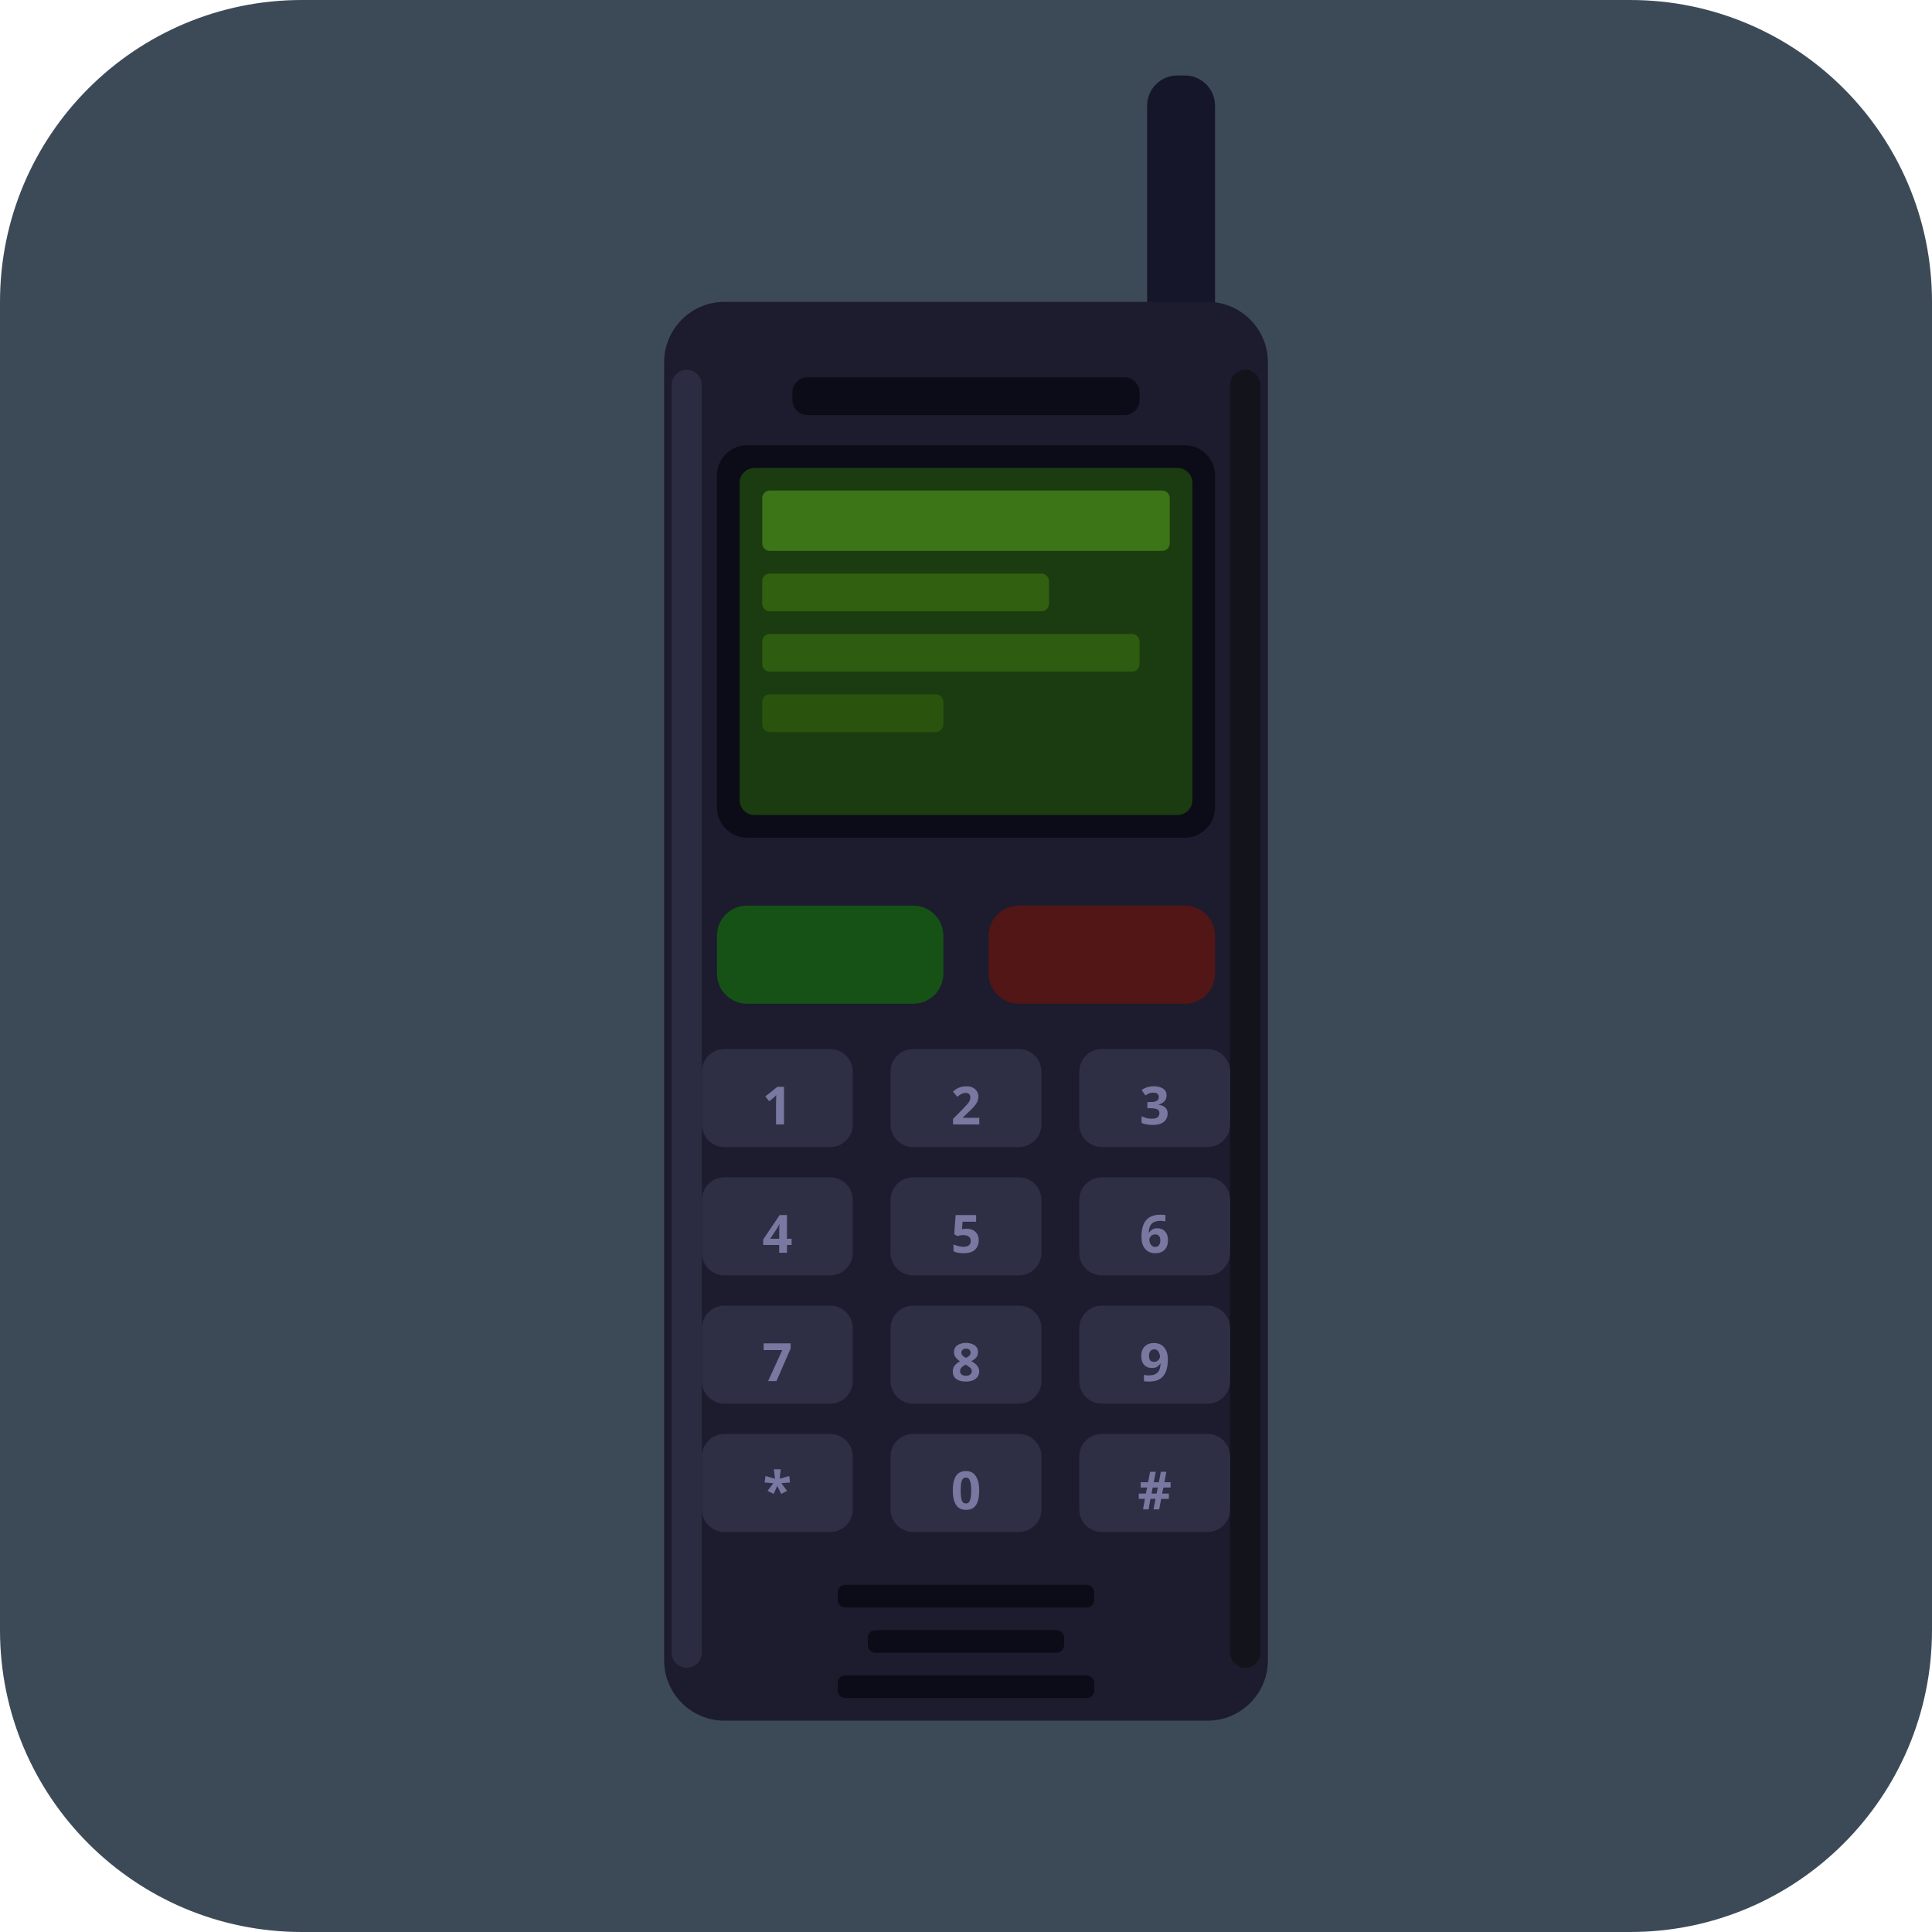
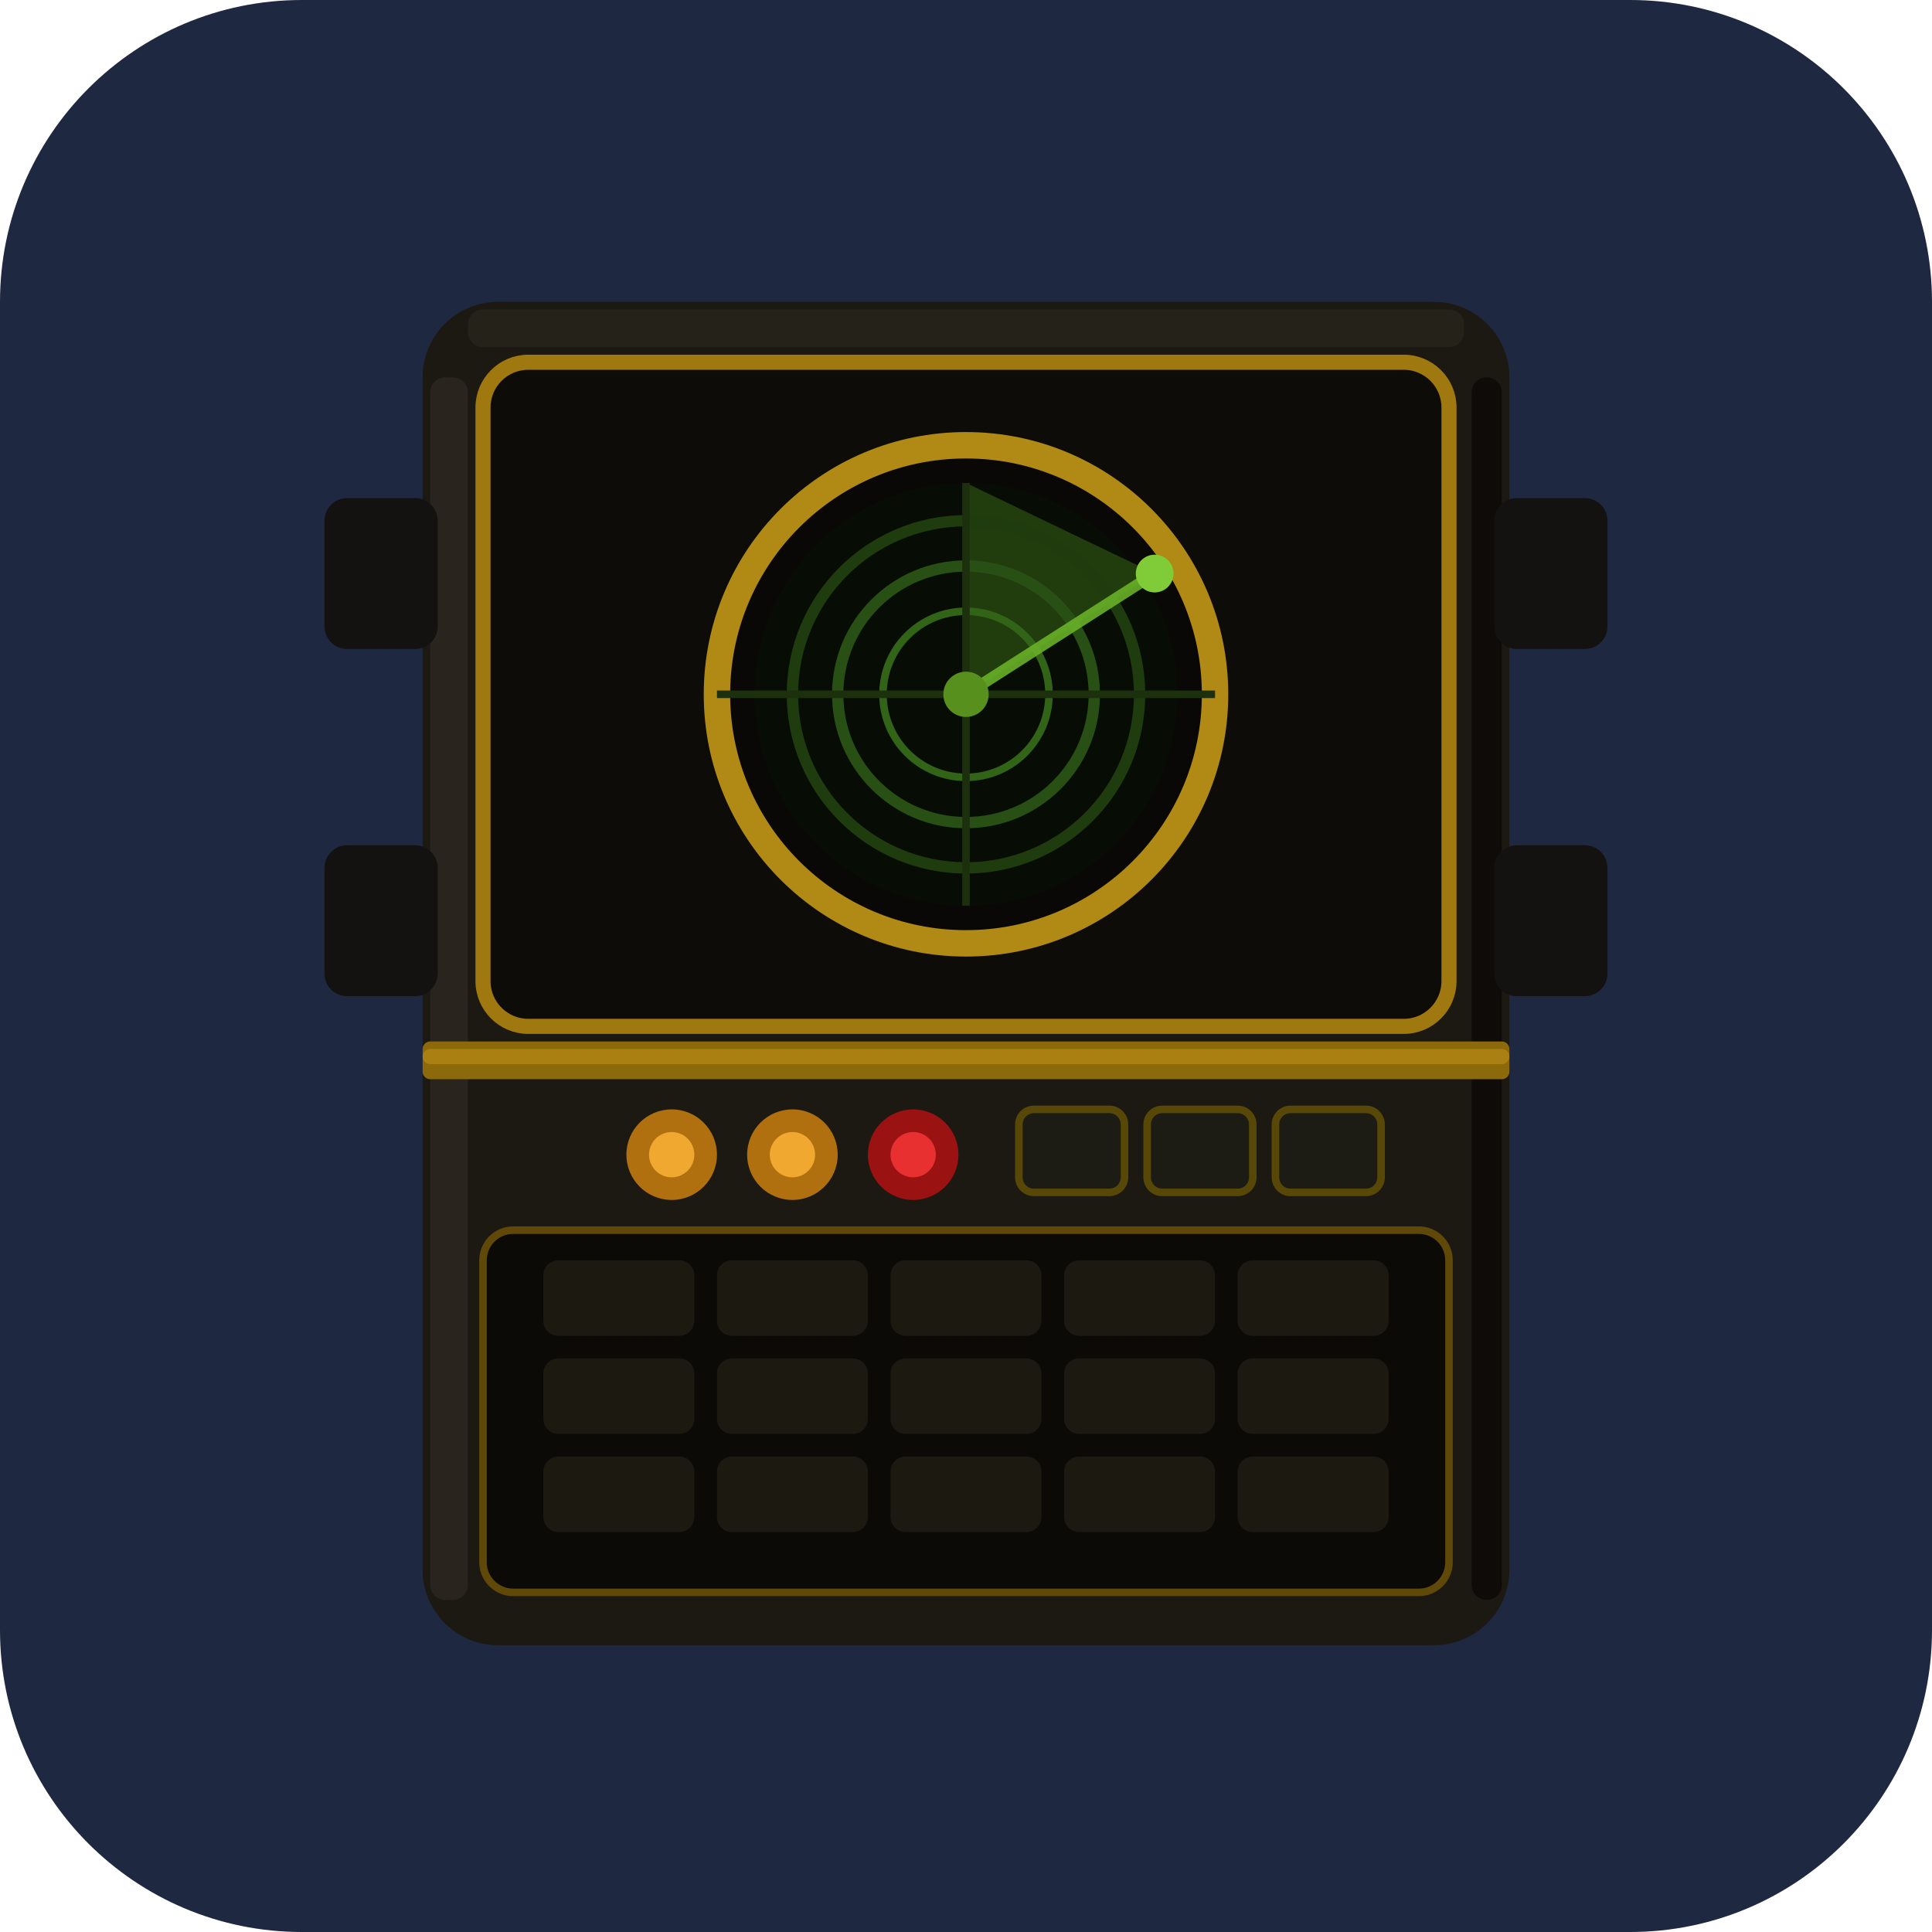
<svg xmlns="http://www.w3.org/2000/svg" width="256" height="256" viewBox="0 0 256 256">
-   <rect width="256" height="256" rx="40" ry="40" fill="#3c4a58" />
-   <rect x="152" y="10" width="9" height="43" rx="4" ry="4" fill="#16162a" />
-   <rect x="88" y="40" width="80" height="188" rx="8" ry="8" fill="#1c1c2e" />
-   <rect x="89" y="49" width="4" height="172" rx="2" fill="#2c2c42" opacity="0.9" />
-   <rect x="163" y="49" width="4" height="172" rx="2" fill="#101018" opacity="0.8" />
-   <rect x="105" y="50" width="46" height="5" rx="2" fill="#0c0c18" />
-   <rect x="95" y="59" width="66" height="52" rx="4" fill="#0c0c18" />
-   <rect x="98" y="62" width="60" height="46" rx="2" fill="#1a3c10" />
-   <rect x="101" y="65" width="54" height="8" rx="1" fill="#3c7418" />
-   <rect x="101" y="76" width="38" height="5" rx="1" fill="#306010" />
-   <rect x="101" y="84" width="50" height="5" rx="1" fill="#2e5c10" />
-   <rect x="101" y="92" width="24" height="5" rx="1" fill="#2a540e" />
-   <rect x="95" y="120" width="30" height="13" rx="4" fill="#165216" />
-   <rect x="131" y="120" width="30" height="13" rx="4" fill="#521616" />
-   <rect x="93" y="139" width="20" height="13" rx="3" fill="#2e2e44" />
-   <rect x="118" y="139" width="20" height="13" rx="3" fill="#2e2e44" />
-   <rect x="143" y="139" width="20" height="13" rx="3" fill="#2e2e44" />
-   <rect x="93" y="156" width="20" height="13" rx="3" fill="#2e2e44" />
-   <rect x="118" y="156" width="20" height="13" rx="3" fill="#2e2e44" />
-   <rect x="143" y="156" width="20" height="13" rx="3" fill="#2e2e44" />
-   <rect x="93" y="173" width="20" height="13" rx="3" fill="#2e2e44" />
-   <rect x="118" y="173" width="20" height="13" rx="3" fill="#2e2e44" />
-   <rect x="143" y="173" width="20" height="13" rx="3" fill="#2e2e44" />
-   <rect x="93" y="190" width="20" height="13" rx="3" fill="#2e2e44" />
-   <rect x="118" y="190" width="20" height="13" rx="3" fill="#2e2e44" />
-   <rect x="143" y="190" width="20" height="13" rx="3" fill="#2e2e44" />
-   <text x="103" y="149" text-anchor="middle" font-family="sans-serif" font-size="7" font-weight="bold" fill="#7878a0">1</text>
-   <text x="128" y="149" text-anchor="middle" font-family="sans-serif" font-size="7" font-weight="bold" fill="#7878a0">2</text>
-   <text x="153" y="149" text-anchor="middle" font-family="sans-serif" font-size="7" font-weight="bold" fill="#7878a0">3</text>
-   <text x="103" y="166" text-anchor="middle" font-family="sans-serif" font-size="7" font-weight="bold" fill="#7878a0">4</text>
-   <text x="128" y="166" text-anchor="middle" font-family="sans-serif" font-size="7" font-weight="bold" fill="#7878a0">5</text>
-   <text x="153" y="166" text-anchor="middle" font-family="sans-serif" font-size="7" font-weight="bold" fill="#7878a0">6</text>
-   <text x="103" y="183" text-anchor="middle" font-family="sans-serif" font-size="7" font-weight="bold" fill="#7878a0">7</text>
-   <text x="128" y="183" text-anchor="middle" font-family="sans-serif" font-size="7" font-weight="bold" fill="#7878a0">8</text>
-   <text x="153" y="183" text-anchor="middle" font-family="sans-serif" font-size="7" font-weight="bold" fill="#7878a0">9</text>
-   <text x="103" y="200" text-anchor="middle" font-family="sans-serif" font-size="7" font-weight="bold" fill="#7878a0">*</text>
-   <text x="128" y="200" text-anchor="middle" font-family="sans-serif" font-size="7" font-weight="bold" fill="#7878a0">0</text>
-   <text x="153" y="200" text-anchor="middle" font-family="sans-serif" font-size="7" font-weight="bold" fill="#7878a0">#</text>
-   <rect x="111" y="210" width="34" height="3" rx="1" fill="#0c0c18" />
-   <rect x="115" y="216" width="26" height="3" rx="1" fill="#0c0c18" />
-   <rect x="111" y="222" width="34" height="3" rx="1" fill="#0c0c18" />
+   <rect width="256" height="256" rx="40" ry="40" fill="#1e2840" />
+   <rect x="56" y="40" width="144" height="178" rx="10" ry="10" fill="#1c1812" />
+   <rect x="57" y="50" width="5" height="162" rx="2" fill="#2c2820" opacity="0.8" />
+   <rect x="62" y="41" width="132" height="5" rx="2" fill="#2c2820" opacity="0.6" />
+   <rect x="195" y="50" width="4" height="162" rx="2" fill="#0a0806" opacity="0.8" />
+   <rect x="43" y="66" width="15" height="20" rx="3" fill="#141210" />
+   <rect x="43" y="112" width="15" height="20" rx="3" fill="#141210" />
+   <rect x="198" y="66" width="15" height="20" rx="3" fill="#141210" />
+   <rect x="198" y="112" width="15" height="20" rx="3" fill="#141210" />
+   <rect x="64" y="48" width="128" height="88" rx="6" fill="#0e0c08" stroke="#a07810" stroke-width="2" />
+   <circle cx="128" cy="92" r="33" fill="#0a0806" stroke="#b08a14" stroke-width="3.5" />
+   <circle cx="128" cy="92" r="28" fill="#070d05" />
+   <polygon points="128,92 128,64 153,76" fill="#3c6c16" opacity="0.5" />
+   <circle cx="128" cy="92" r="23" fill="none" stroke="#1e3c0e" stroke-width="1.5" />
+   <circle cx="128" cy="92" r="17" fill="none" stroke="#285014" stroke-width="1.5" />
+   <circle cx="128" cy="92" r="11" fill="none" stroke="#326418" stroke-width="1" />
+   <line x1="128" y1="64" x2="128" y2="120" stroke="#1c300e" stroke-width="1" />
+   <line x1="95" y1="92" x2="161" y2="92" stroke="#1c300e" stroke-width="1" />
+   <line x1="128" y1="92" x2="153" y2="76" stroke="#68b028" stroke-width="1.5" opacity="0.9" />
+   <circle cx="153" cy="76" r="2.5" fill="#80cc38" />
+   <circle cx="128" cy="92" r="3" fill="#58901e" />
+   <rect x="56" y="138" width="144" height="5" rx="1" fill="#8c6a0c" />
+   <rect x="56" y="139" width="144" height="2" rx="1" fill="#c09018" opacity="0.6" />
+   <circle cx="89" cy="153" r="6" fill="#b07010" />
+   <circle cx="105" cy="153" r="6" fill="#b07010" />
+   <circle cx="121" cy="153" r="6" fill="#9a1212" />
+   <circle cx="89" cy="153" r="3" fill="#f0a830" />
+   <circle cx="105" cy="153" r="3" fill="#f0a830" />
+   <circle cx="121" cy="153" r="3" fill="#e83030" />
+   <rect x="135" y="147" width="14" height="11" rx="2" fill="#1c1c14" stroke="#584808" stroke-width="1" />
+   <rect x="152" y="147" width="14" height="11" rx="2" fill="#1c1c14" stroke="#584808" stroke-width="1" />
+   <rect x="169" y="147" width="14" height="11" rx="2" fill="#1c1c14" stroke="#584808" stroke-width="1" />
+   <rect x="64" y="163" width="128" height="48" rx="4" fill="#0c0a06" stroke="#604808" stroke-width="1" />
+   <rect x="72" y="167" width="20" height="10" rx="2" fill="#1c1a10" />
+   <rect x="95" y="167" width="20" height="10" rx="2" fill="#1c1a10" />
+   <rect x="118" y="167" width="20" height="10" rx="2" fill="#1c1a10" />
+   <rect x="141" y="167" width="20" height="10" rx="2" fill="#1c1a10" />
+   <rect x="164" y="167" width="20" height="10" rx="2" fill="#1c1a10" />
+   <rect x="72" y="180" width="20" height="10" rx="2" fill="#1c1a10" />
+   <rect x="95" y="180" width="20" height="10" rx="2" fill="#1c1a10" />
+   <rect x="118" y="180" width="20" height="10" rx="2" fill="#1c1a10" />
+   <rect x="141" y="180" width="20" height="10" rx="2" fill="#1c1a10" />
+   <rect x="164" y="180" width="20" height="10" rx="2" fill="#1c1a10" />
+   <rect x="72" y="193" width="20" height="10" rx="2" fill="#1c1a10" />
+   <rect x="95" y="193" width="20" height="10" rx="2" fill="#1c1a10" />
+   <rect x="118" y="193" width="20" height="10" rx="2" fill="#1c1a10" />
+   <rect x="141" y="193" width="20" height="10" rx="2" fill="#1c1a10" />
+   <rect x="164" y="193" width="20" height="10" rx="2" fill="#1c1a10" />
</svg>
